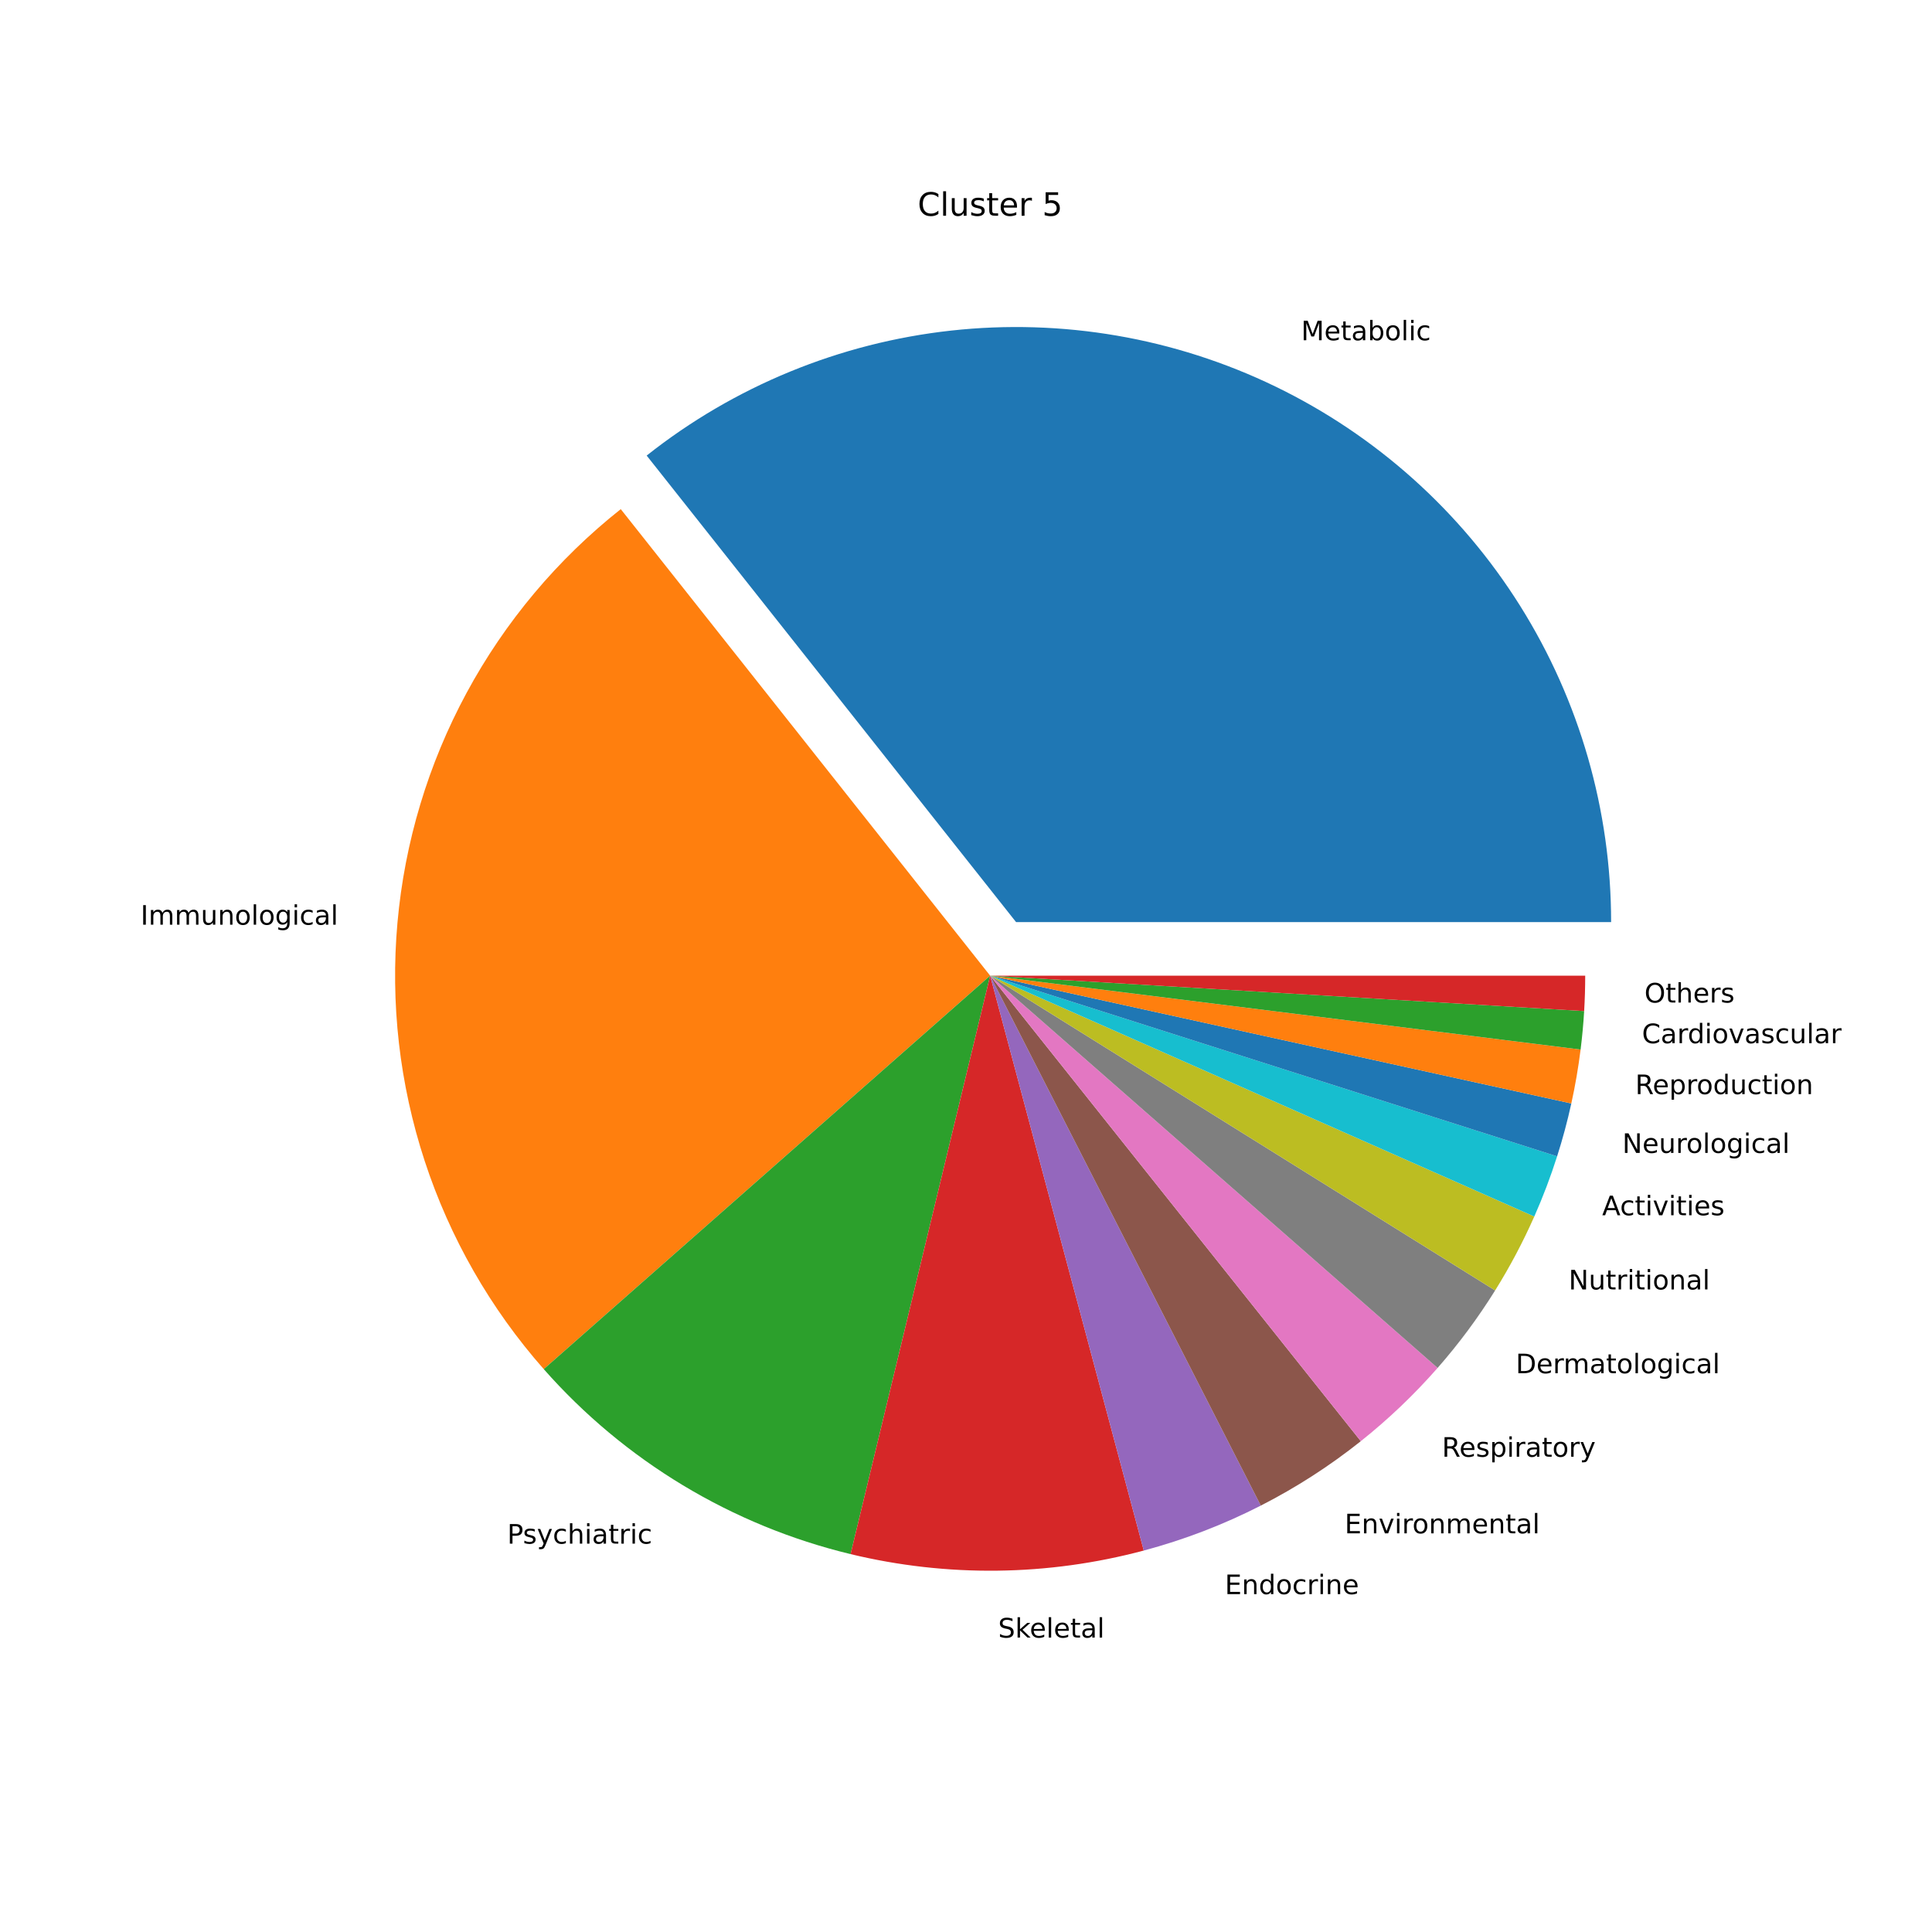
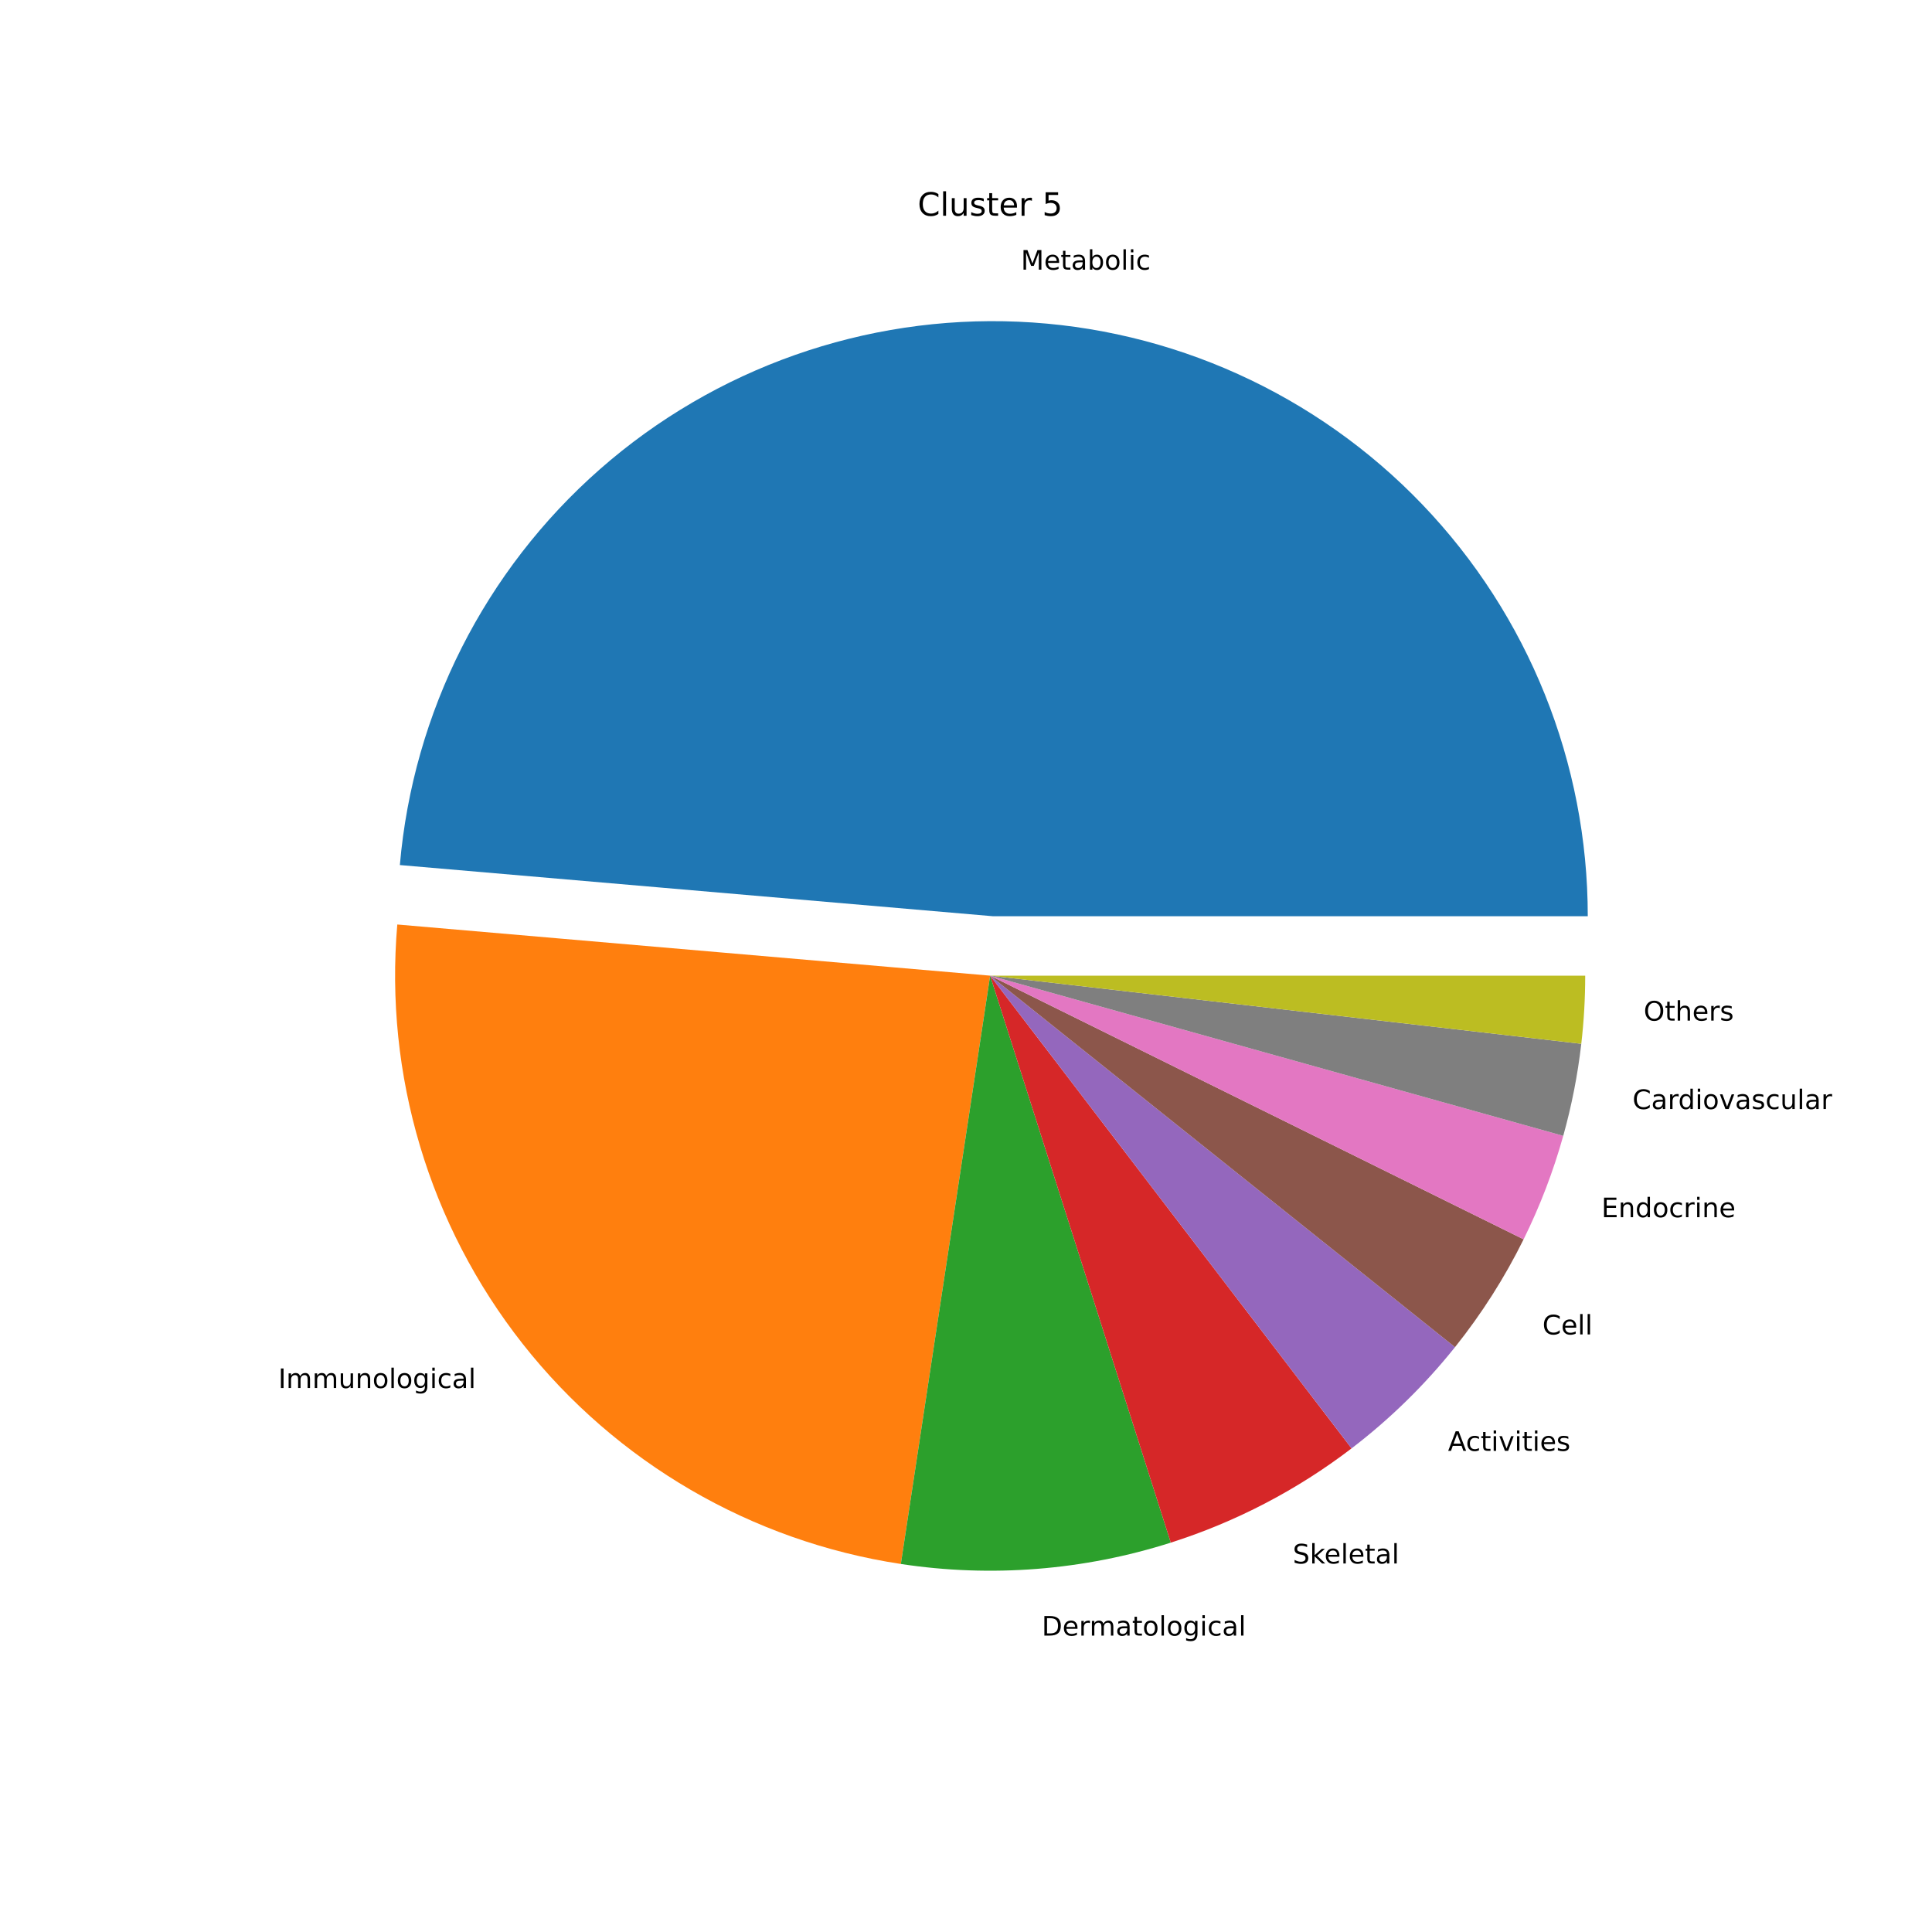
<svg xmlns="http://www.w3.org/2000/svg" xmlns:xlink="http://www.w3.org/1999/xlink" width="720pt" height="720pt" viewBox="0 0 720 720" version="1.1">
  <defs>
    <style type="text/css">*{stroke-linejoin: round; stroke-linecap: butt}</style>
  </defs>
  <g id="figure_1">
    <g id="patch_1">
      <path d="M 0 720 L 720 720  L 720 0  L 0 0  z " style="fill: #ffffff" />
    </g>
    <g id="axes_1">
      <g id="patch_2">
-         <path d="M 600.417 343.637 C 600.417 301.963 588.67 261.122 566.529 225.817  C 544.388 190.512 512.737 162.152 475.222 144.006  C 437.707 125.859 395.826 118.649 354.402 123.207  C 312.979 127.765 273.667 143.908 240.995 169.778  L 378.657 343.637  L 600.417 343.637  z " style="fill: #1f77b4" />
+         <path d="M 591.714 341.445 C 591.714 284.301 569.627 229.313 530.1 188.047  C 490.572 146.78 436.585 122.348 379.495 119.89  C 322.405 117.431 266.517 137.132 223.588 174.848  C 180.659 212.563 153.927 265.449 149.015 322.381  L 369.954 341.445  L 591.714 341.445  z " style="fill: #1f77b4" />
      </g>
      <g id="patch_3">
-         <path d="M 231.339 189.741 C 207.736 208.43 188.184 231.731 173.878 258.221  C 159.572 284.71 150.808 313.838 148.124 343.824  C 145.439 373.81 148.888 404.031 158.261 432.641  C 167.634 461.251 182.736 487.655 202.643 510.239  L 369 363.6  L 231.339 189.741  z " style="fill: #ff7f0e" />
+         <path d="M 148.061 344.536 C 143.219 400.648 159.931 456.549 194.774 500.797  C 229.618 545.044 280.042 574.398 335.724 582.849  L 369 363.6  L 148.061 344.536  z " style="fill: #ff7f0e" />
      </g>
      <g id="patch_4">
-         <path d="M 202.643 510.239 C 217.618 527.228 235.108 541.823 254.502 553.515  C 273.897 565.208 294.969 573.861 316.983 579.173  L 369 363.6  L 202.643 510.239  z " style="fill: #2ca02c" />
+         <path d="M 335.724 582.849 C 352.516 585.398 369.546 586.009 386.478 584.67  C 403.41 583.331 420.133 580.052 436.316 574.896  L 369 363.6  L 335.724 582.849  z " style="fill: #2ca02c" />
      </g>
      <g id="patch_5">
-         <path d="M 316.983 579.173 C 334.895 583.495 353.276 585.568 371.7 585.344  C 390.125 585.119 408.45 582.599 426.251 577.842  L 369 363.6  L 316.983 579.173  z " style="fill: #d62728" />
+         <path d="M 436.316 574.896 C 448.448 571.031 460.224 566.128 471.515 560.242  C 482.805 554.356 493.568 547.509 503.683 539.776  L 369 363.6  L 436.316 574.896  z " style="fill: #d62728" />
      </g>
      <g id="patch_6">
-         <path d="M 426.251 577.842 C 433.789 575.828 441.216 573.417 448.5 570.62  C 455.784 567.823 462.915 564.643 469.864 561.094  L 369 363.6  L 426.251 577.842  z " style="fill: #9467bd" />
+         <path d="M 503.683 539.776 C 510.846 534.3 517.668 528.392 524.112 522.086  C 530.555 515.78 536.608 509.086 542.237 502.043  L 369 363.6  L 503.683 539.776  z " style="fill: #9467bd" />
      </g>
      <g id="patch_7">
-         <path d="M 469.864 561.094 C 476.456 557.727 482.876 554.032 489.099 550.024  C 495.322 546.015 501.34 541.697 507.131 537.086  L 369 363.6  L 469.864 561.094  z " style="fill: #8c564b" />
+         <path d="M 542.237 502.043 C 547.203 495.828 551.832 489.351 556.102 482.64  C 560.372 475.928 564.278 468.992 567.802 461.86  L 369 363.6  L 542.237 502.043  z " style="fill: #8c564b" />
      </g>
      <g id="patch_8">
-         <path d="M 507.131 537.086 C 512.296 532.974 517.274 528.633 522.052 524.076  C 526.829 519.52 531.401 514.753 535.753 509.788  L 369 363.6  L 507.131 537.086  z " style="fill: #e377c2" />
+         <path d="M 567.802 461.86 C 570.857 455.68 573.622 449.361 576.088 442.923  C 578.554 436.485 580.718 429.936 582.574 423.297  L 369 363.6  L 567.802 461.86  z " style="fill: #e377c2" />
      </g>
      <g id="patch_9">
-         <path d="M 535.753 509.788 C 539.709 505.275 543.481 500.604 547.058 495.785  C 550.635 490.966 554.015 486.004 557.19 480.911  L 369 363.6  L 535.753 509.788  z " style="fill: #7f7f7f" />
+         <path d="M 582.574 423.297 C 584.144 417.679 585.492 412.002 586.615 406.278  C 587.737 400.554 588.633 394.788 589.301 388.994  L 369 363.6  L 582.574 423.297  z " style="fill: #7f7f7f" />
      </g>
      <g id="patch_10">
-         <path d="M 557.19 480.911 C 559.942 476.497 562.537 471.988 564.971 467.392  C 567.406 462.796 569.677 458.115 571.783 453.359  L 369 363.6  L 557.19 480.911  z " style="fill: #bcbd22" />
-       </g>
-       <g id="patch_11">
-         <path d="M 571.783 453.359 C 573.402 449.701 574.922 445.999 576.341 442.259  C 577.76 438.518 579.078 434.74 580.292 430.928  L 369 363.6  L 571.783 453.359  z " style="fill: #17becf" />
-       </g>
-       <g id="patch_12">
-         <path d="M 580.292 430.928 C 581.325 427.688 582.282 424.425 583.165 421.141  C 584.047 417.857 584.854 414.553 585.584 411.231  L 369 363.6  L 580.292 430.928  z " style="fill: #1f77b4" />
-       </g>
-       <g id="patch_13">
-         <path d="M 585.584 411.231 C 586.315 407.91 586.969 404.573 587.545 401.221  C 588.122 397.87 588.622 394.506 589.044 391.132  L 369 363.6  L 585.584 411.231  z " style="fill: #ff7f0e" />
-       </g>
-       <g id="patch_14">
-         <path d="M 589.044 391.132 C 589.342 388.75 589.602 386.364 589.822 383.974  C 590.043 381.583 590.224 379.19 590.367 376.794  L 369 363.6  L 589.044 391.132  z " style="fill: #2ca02c" />
-       </g>
-       <g id="patch_15">
-         <path d="M 590.367 376.794 C 590.498 374.597 590.596 372.399 590.662 370.2  C 590.727 368 590.76 365.8 590.76 363.6  L 369 363.6  L 590.367 376.794  z " style="fill: #d62728" />
+         <path d="M 589.301 388.994 C 589.787 384.78 590.152 380.553 590.395 376.318  C 590.638 372.083 590.76 367.842 590.76 363.6  L 369 363.6  L 589.301 388.994  z " style="fill: #bcbd22" />
      </g>
      <g id="matplotlib.axis_1" />
      <g id="matplotlib.axis_2" />
      <g id="text_1">
-         <g transform="translate(484.8786 126.802)scale(0.1 -0.1)">
+         <g transform="translate(380.4487 100.4938)scale(0.1 -0.1)">
          <defs>
            <path id="DejaVuSans-4d" d="M 628 4666 L 1569 4666  L 2759 1491  L 3956 4666  L 4897 4666  L 4897 0  L 4281 0  L 4281 4097  L 3078 897  L 2444 897  L 1241 4097  L 1241 0  L 628 0  L 628 4666  z " transform="scale(0.015625)" />
            <path id="DejaVuSans-65" d="M 3597 1894 L 3597 1613  L 953 1613  Q 991 1019 1311 708  Q 1631 397 2203 397  Q 2534 397 2845 478  Q 3156 559 3463 722  L 3463 178  Q 3153 47 2828 -22  Q 2503 -91 2169 -91  Q 1331 -91 842 396  Q 353 884 353 1716  Q 353 2575 817 3079  Q 1281 3584 2069 3584  Q 2775 3584 3186 3129  Q 3597 2675 3597 1894  z M 3022 2063  Q 3016 2534 2758 2815  Q 2500 3097 2075 3097  Q 1594 3097 1305 2825  Q 1016 2553 972 2059  L 3022 2063  z " transform="scale(0.015625)" />
            <path id="DejaVuSans-74" d="M 1172 4494 L 1172 3500  L 2356 3500  L 2356 3053  L 1172 3053  L 1172 1153  Q 1172 725 1289 603  Q 1406 481 1766 481  L 2356 481  L 2356 0  L 1766 0  Q 1100 0 847 248  Q 594 497 594 1153  L 594 3053  L 172 3053  L 172 3500  L 594 3500  L 594 4494  L 1172 4494  z " transform="scale(0.015625)" />
            <path id="DejaVuSans-61" d="M 2194 1759 Q 1497 1759 1228 1600  Q 959 1441 959 1056  Q 959 750 1161 570  Q 1363 391 1709 391  Q 2188 391 2477 730  Q 2766 1069 2766 1631  L 2766 1759  L 2194 1759  z M 3341 1997  L 3341 0  L 2766 0  L 2766 531  Q 2569 213 2275 61  Q 1981 -91 1556 -91  Q 1019 -91 701 211  Q 384 513 384 1019  Q 384 1609 779 1909  Q 1175 2209 1959 2209  L 2766 2209  L 2766 2266  Q 2766 2663 2505 2880  Q 2244 3097 1772 3097  Q 1472 3097 1187 3025  Q 903 2953 641 2809  L 641 3341  Q 956 3463 1253 3523  Q 1550 3584 1831 3584  Q 2591 3584 2966 3190  Q 3341 2797 3341 1997  z " transform="scale(0.015625)" />
            <path id="DejaVuSans-62" d="M 3116 1747 Q 3116 2381 2855 2742  Q 2594 3103 2138 3103  Q 1681 3103 1420 2742  Q 1159 2381 1159 1747  Q 1159 1113 1420 752  Q 1681 391 2138 391  Q 2594 391 2855 752  Q 3116 1113 3116 1747  z M 1159 2969  Q 1341 3281 1617 3432  Q 1894 3584 2278 3584  Q 2916 3584 3314 3078  Q 3713 2572 3713 1747  Q 3713 922 3314 415  Q 2916 -91 2278 -91  Q 1894 -91 1617 61  Q 1341 213 1159 525  L 1159 0  L 581 0  L 581 4863  L 1159 4863  L 1159 2969  z " transform="scale(0.015625)" />
            <path id="DejaVuSans-6f" d="M 1959 3097 Q 1497 3097 1228 2736  Q 959 2375 959 1747  Q 959 1119 1226 758  Q 1494 397 1959 397  Q 2419 397 2687 759  Q 2956 1122 2956 1747  Q 2956 2369 2687 2733  Q 2419 3097 1959 3097  z M 1959 3584  Q 2709 3584 3137 3096  Q 3566 2609 3566 1747  Q 3566 888 3137 398  Q 2709 -91 1959 -91  Q 1206 -91 779 398  Q 353 888 353 1747  Q 353 2609 779 3096  Q 1206 3584 1959 3584  z " transform="scale(0.015625)" />
            <path id="DejaVuSans-6c" d="M 603 4863 L 1178 4863  L 1178 0  L 603 0  L 603 4863  z " transform="scale(0.015625)" />
            <path id="DejaVuSans-69" d="M 603 3500 L 1178 3500  L 1178 0  L 603 0  L 603 3500  z M 603 4863  L 1178 4863  L 1178 4134  L 603 4134  L 603 4863  z " transform="scale(0.015625)" />
            <path id="DejaVuSans-63" d="M 3122 3366 L 3122 2828  Q 2878 2963 2633 3030  Q 2388 3097 2138 3097  Q 1578 3097 1268 2742  Q 959 2388 959 1747  Q 959 1106 1268 751  Q 1578 397 2138 397  Q 2388 397 2633 464  Q 2878 531 3122 666  L 3122 134  Q 2881 22 2623 -34  Q 2366 -91 2075 -91  Q 1284 -91 818 406  Q 353 903 353 1747  Q 353 2603 823 3093  Q 1294 3584 2113 3584  Q 2378 3584 2631 3529  Q 2884 3475 3122 3366  z " transform="scale(0.015625)" />
          </defs>
          <use xlink:href="#DejaVuSans-4d" />
          <use xlink:href="#DejaVuSans-65" x="86.279" />
          <use xlink:href="#DejaVuSans-74" x="147.803" />
          <use xlink:href="#DejaVuSans-61" x="187.012" />
          <use xlink:href="#DejaVuSans-62" x="248.291" />
          <use xlink:href="#DejaVuSans-6f" x="311.768" />
          <use xlink:href="#DejaVuSans-6c" x="372.949" />
          <use xlink:href="#DejaVuSans-69" x="400.732" />
          <use xlink:href="#DejaVuSans-63" x="428.516" />
        </g>
      </g>
      <g id="text_2">
-         <g transform="translate(52.38277 344.6058)scale(0.1 -0.1)">
+         <g transform="translate(103.6986 517.2756)scale(0.1 -0.1)">
          <defs>
            <path id="DejaVuSans-49" d="M 628 4666 L 1259 4666  L 1259 0  L 628 0  L 628 4666  z " transform="scale(0.015625)" />
            <path id="DejaVuSans-6d" d="M 3328 2828 Q 3544 3216 3844 3400  Q 4144 3584 4550 3584  Q 5097 3584 5394 3201  Q 5691 2819 5691 2113  L 5691 0  L 5113 0  L 5113 2094  Q 5113 2597 4934 2840  Q 4756 3084 4391 3084  Q 3944 3084 3684 2787  Q 3425 2491 3425 1978  L 3425 0  L 2847 0  L 2847 2094  Q 2847 2600 2669 2842  Q 2491 3084 2119 3084  Q 1678 3084 1418 2786  Q 1159 2488 1159 1978  L 1159 0  L 581 0  L 581 3500  L 1159 3500  L 1159 2956  Q 1356 3278 1631 3431  Q 1906 3584 2284 3584  Q 2666 3584 2933 3390  Q 3200 3197 3328 2828  z " transform="scale(0.015625)" />
            <path id="DejaVuSans-75" d="M 544 1381 L 544 3500  L 1119 3500  L 1119 1403  Q 1119 906 1312 657  Q 1506 409 1894 409  Q 2359 409 2629 706  Q 2900 1003 2900 1516  L 2900 3500  L 3475 3500  L 3475 0  L 2900 0  L 2900 538  Q 2691 219 2414 64  Q 2138 -91 1772 -91  Q 1169 -91 856 284  Q 544 659 544 1381  z M 1991 3584  L 1991 3584  z " transform="scale(0.015625)" />
            <path id="DejaVuSans-6e" d="M 3513 2113 L 3513 0  L 2938 0  L 2938 2094  Q 2938 2591 2744 2837  Q 2550 3084 2163 3084  Q 1697 3084 1428 2787  Q 1159 2491 1159 1978  L 1159 0  L 581 0  L 581 3500  L 1159 3500  L 1159 2956  Q 1366 3272 1645 3428  Q 1925 3584 2291 3584  Q 2894 3584 3203 3211  Q 3513 2838 3513 2113  z " transform="scale(0.015625)" />
            <path id="DejaVuSans-67" d="M 2906 1791 Q 2906 2416 2648 2759  Q 2391 3103 1925 3103  Q 1463 3103 1205 2759  Q 947 2416 947 1791  Q 947 1169 1205 825  Q 1463 481 1925 481  Q 2391 481 2648 825  Q 2906 1169 2906 1791  z M 3481 434  Q 3481 -459 3084 -895  Q 2688 -1331 1869 -1331  Q 1566 -1331 1297 -1286  Q 1028 -1241 775 -1147  L 775 -588  Q 1028 -725 1275 -790  Q 1522 -856 1778 -856  Q 2344 -856 2625 -561  Q 2906 -266 2906 331  L 2906 616  Q 2728 306 2450 153  Q 2172 0 1784 0  Q 1141 0 747 490  Q 353 981 353 1791  Q 353 2603 747 3093  Q 1141 3584 1784 3584  Q 2172 3584 2450 3431  Q 2728 3278 2906 2969  L 2906 3500  L 3481 3500  L 3481 434  z " transform="scale(0.015625)" />
          </defs>
          <use xlink:href="#DejaVuSans-49" />
          <use xlink:href="#DejaVuSans-6d" x="29.492" />
          <use xlink:href="#DejaVuSans-6d" x="126.904" />
          <use xlink:href="#DejaVuSans-75" x="224.316" />
          <use xlink:href="#DejaVuSans-6e" x="287.695" />
          <use xlink:href="#DejaVuSans-6f" x="351.074" />
          <use xlink:href="#DejaVuSans-6c" x="412.256" />
          <use xlink:href="#DejaVuSans-6f" x="440.039" />
          <use xlink:href="#DejaVuSans-67" x="501.221" />
          <use xlink:href="#DejaVuSans-69" x="564.697" />
          <use xlink:href="#DejaVuSans-63" x="592.48" />
          <use xlink:href="#DejaVuSans-61" x="647.461" />
          <use xlink:href="#DejaVuSans-6c" x="708.74" />
        </g>
      </g>
      <g id="text_3">
-         <g transform="translate(189.0198 575.2661)scale(0.1 -0.1)">
-           <defs>
-             <path id="DejaVuSans-50" d="M 1259 4147 L 1259 2394  L 2053 2394  Q 2494 2394 2734 2622  Q 2975 2850 2975 3272  Q 2975 3691 2734 3919  Q 2494 4147 2053 4147  L 1259 4147  z M 628 4666  L 2053 4666  Q 2838 4666 3239 4311  Q 3641 3956 3641 3272  Q 3641 2581 3239 2228  Q 2838 1875 2053 1875  L 1259 1875  L 1259 0  L 628 0  L 628 4666  z " transform="scale(0.015625)" />
-             <path id="DejaVuSans-73" d="M 2834 3397 L 2834 2853  Q 2591 2978 2328 3040  Q 2066 3103 1784 3103  Q 1356 3103 1142 2972  Q 928 2841 928 2578  Q 928 2378 1081 2264  Q 1234 2150 1697 2047  L 1894 2003  Q 2506 1872 2764 1633  Q 3022 1394 3022 966  Q 3022 478 2636 193  Q 2250 -91 1575 -91  Q 1294 -91 989 -36  Q 684 19 347 128  L 347 722  Q 666 556 975 473  Q 1284 391 1588 391  Q 1994 391 2212 530  Q 2431 669 2431 922  Q 2431 1156 2273 1281  Q 2116 1406 1581 1522  L 1381 1569  Q 847 1681 609 1914  Q 372 2147 372 2553  Q 372 3047 722 3315  Q 1072 3584 1716 3584  Q 2034 3584 2315 3537  Q 2597 3491 2834 3397  z " transform="scale(0.015625)" />
-             <path id="DejaVuSans-79" d="M 2059 -325 Q 1816 -950 1584 -1140  Q 1353 -1331 966 -1331  L 506 -1331  L 506 -850  L 844 -850  Q 1081 -850 1212 -737  Q 1344 -625 1503 -206  L 1606 56  L 191 3500  L 800 3500  L 1894 763  L 2988 3500  L 3597 3500  L 2059 -325  z " transform="scale(0.015625)" />
-             <path id="DejaVuSans-68" d="M 3513 2113 L 3513 0  L 2938 0  L 2938 2094  Q 2938 2591 2744 2837  Q 2550 3084 2163 3084  Q 1697 3084 1428 2787  Q 1159 2491 1159 1978  L 1159 0  L 581 0  L 581 4863  L 1159 4863  L 1159 2956  Q 1366 3272 1645 3428  Q 1925 3584 2291 3584  Q 2894 3584 3203 3211  Q 3513 2838 3513 2113  z " transform="scale(0.015625)" />
+         <g transform="translate(388.2262 609.5365)scale(0.1 -0.1)">
+           <defs>
+             <path id="DejaVuSans-44" d="M 1259 4147 L 1259 519  L 2022 519  Q 2988 519 3436 956  Q 3884 1394 3884 2338  Q 3884 3275 3436 3711  Q 2988 4147 2022 4147  L 1259 4147  z M 628 4666  L 1925 4666  Q 3281 4666 3915 4102  Q 4550 3538 4550 2338  Q 4550 1131 3912 565  Q 3275 0 1925 0  L 628 0  L 628 4666  z " transform="scale(0.015625)" />
            <path id="DejaVuSans-72" d="M 2631 2963 Q 2534 3019 2420 3045  Q 2306 3072 2169 3072  Q 1681 3072 1420 2755  Q 1159 2438 1159 1844  L 1159 0  L 581 0  L 581 3500  L 1159 3500  L 1159 2956  Q 1341 3275 1631 3429  Q 1922 3584 2338 3584  Q 2397 3584 2469 3576  Q 2541 3569 2628 3553  L 2631 2963  z " transform="scale(0.015625)" />
-           </defs>
-           <use xlink:href="#DejaVuSans-50" />
-           <use xlink:href="#DejaVuSans-73" x="58.553" />
-           <use xlink:href="#DejaVuSans-79" x="110.652" />
-           <use xlink:href="#DejaVuSans-63" x="169.832" />
-           <use xlink:href="#DejaVuSans-68" x="224.812" />
-           <use xlink:href="#DejaVuSans-69" x="288.191" />
-           <use xlink:href="#DejaVuSans-61" x="315.975" />
-           <use xlink:href="#DejaVuSans-74" x="377.254" />
-           <use xlink:href="#DejaVuSans-72" x="416.463" />
-           <use xlink:href="#DejaVuSans-69" x="457.576" />
-           <use xlink:href="#DejaVuSans-63" x="485.359" />
-         </g>
-       </g>
-       <g id="text_4">
-         <g transform="translate(371.9703 610.2773)scale(0.1 -0.1)">
-           <defs>
-             <path id="DejaVuSans-53" d="M 3425 4513 L 3425 3897  Q 3066 4069 2747 4153  Q 2428 4238 2131 4238  Q 1616 4238 1336 4038  Q 1056 3838 1056 3469  Q 1056 3159 1242 3001  Q 1428 2844 1947 2747  L 2328 2669  Q 3034 2534 3370 2195  Q 3706 1856 3706 1288  Q 3706 609 3251 259  Q 2797 -91 1919 -91  Q 1588 -91 1214 -16  Q 841 59 441 206  L 441 856  Q 825 641 1194 531  Q 1563 422 1919 422  Q 2459 422 2753 634  Q 3047 847 3047 1241  Q 3047 1584 2836 1778  Q 2625 1972 2144 2069  L 1759 2144  Q 1053 2284 737 2584  Q 422 2884 422 3419  Q 422 4038 858 4394  Q 1294 4750 2059 4750  Q 2388 4750 2728 4690  Q 3069 4631 3425 4513  z " transform="scale(0.015625)" />
-             <path id="DejaVuSans-6b" d="M 581 4863 L 1159 4863  L 1159 1991  L 2875 3500  L 3609 3500  L 1753 1863  L 3688 0  L 2938 0  L 1159 1709  L 1159 0  L 581 0  L 581 4863  z " transform="scale(0.015625)" />
-           </defs>
-           <use xlink:href="#DejaVuSans-53" />
-           <use xlink:href="#DejaVuSans-6b" x="63.477" />
-           <use xlink:href="#DejaVuSans-65" x="117.762" />
-           <use xlink:href="#DejaVuSans-6c" x="179.285" />
-           <use xlink:href="#DejaVuSans-65" x="207.068" />
-           <use xlink:href="#DejaVuSans-74" x="268.592" />
-           <use xlink:href="#DejaVuSans-61" x="307.801" />
-           <use xlink:href="#DejaVuSans-6c" x="369.08" />
-         </g>
-       </g>
-       <g id="text_5">
-         <g transform="translate(456.4496 594.0814)scale(0.1 -0.1)">
-           <defs>
-             <path id="DejaVuSans-45" d="M 628 4666 L 3578 4666  L 3578 4134  L 1259 4134  L 1259 2753  L 3481 2753  L 3481 2222  L 1259 2222  L 1259 531  L 3634 531  L 3634 0  L 628 0  L 628 4666  z " transform="scale(0.015625)" />
-             <path id="DejaVuSans-64" d="M 2906 2969 L 2906 4863  L 3481 4863  L 3481 0  L 2906 0  L 2906 525  Q 2725 213 2448 61  Q 2172 -91 1784 -91  Q 1150 -91 751 415  Q 353 922 353 1747  Q 353 2572 751 3078  Q 1150 3584 1784 3584  Q 2172 3584 2448 3432  Q 2725 3281 2906 2969  z M 947 1747  Q 947 1113 1208 752  Q 1469 391 1925 391  Q 2381 391 2643 752  Q 2906 1113 2906 1747  Q 2906 2381 2643 2742  Q 2381 3103 1925 3103  Q 1469 3103 1208 2742  Q 947 2381 947 1747  z " transform="scale(0.015625)" />
-           </defs>
-           <use xlink:href="#DejaVuSans-45" />
-           <use xlink:href="#DejaVuSans-6e" x="63.184" />
-           <use xlink:href="#DejaVuSans-64" x="126.562" />
-           <use xlink:href="#DejaVuSans-6f" x="190.039" />
-           <use xlink:href="#DejaVuSans-63" x="251.221" />
-           <use xlink:href="#DejaVuSans-72" x="306.201" />
-           <use xlink:href="#DejaVuSans-69" x="347.314" />
-           <use xlink:href="#DejaVuSans-6e" x="375.098" />
-           <use xlink:href="#DejaVuSans-65" x="438.477" />
-         </g>
-       </g>
-       <g id="text_6">
-         <g transform="translate(501.1088 571.4253)scale(0.1 -0.1)">
-           <defs>
-             <path id="DejaVuSans-76" d="M 191 3500 L 800 3500  L 1894 563  L 2988 3500  L 3597 3500  L 2284 0  L 1503 0  L 191 3500  z " transform="scale(0.015625)" />
-           </defs>
-           <use xlink:href="#DejaVuSans-45" />
-           <use xlink:href="#DejaVuSans-6e" x="63.184" />
-           <use xlink:href="#DejaVuSans-76" x="126.562" />
-           <use xlink:href="#DejaVuSans-69" x="185.742" />
-           <use xlink:href="#DejaVuSans-72" x="213.525" />
-           <use xlink:href="#DejaVuSans-6f" x="252.389" />
-           <use xlink:href="#DejaVuSans-6e" x="313.57" />
-           <use xlink:href="#DejaVuSans-6d" x="376.949" />
-           <use xlink:href="#DejaVuSans-65" x="474.361" />
-           <use xlink:href="#DejaVuSans-6e" x="535.885" />
-           <use xlink:href="#DejaVuSans-74" x="599.264" />
-           <use xlink:href="#DejaVuSans-61" x="638.473" />
-           <use xlink:href="#DejaVuSans-6c" x="699.752" />
-         </g>
-       </g>
-       <g id="text_7">
-         <g transform="translate(537.3568 542.8835)scale(0.1 -0.1)">
-           <defs>
-             <path id="DejaVuSans-52" d="M 2841 2188 Q 3044 2119 3236 1894  Q 3428 1669 3622 1275  L 4263 0  L 3584 0  L 2988 1197  Q 2756 1666 2539 1819  Q 2322 1972 1947 1972  L 1259 1972  L 1259 0  L 628 0  L 628 4666  L 2053 4666  Q 2853 4666 3247 4331  Q 3641 3997 3641 3322  Q 3641 2881 3436 2590  Q 3231 2300 2841 2188  z M 1259 4147  L 1259 2491  L 2053 2491  Q 2509 2491 2742 2702  Q 2975 2913 2975 3322  Q 2975 3731 2742 3939  Q 2509 4147 2053 4147  L 1259 4147  z " transform="scale(0.015625)" />
-             <path id="DejaVuSans-70" d="M 1159 525 L 1159 -1331  L 581 -1331  L 581 3500  L 1159 3500  L 1159 2969  Q 1341 3281 1617 3432  Q 1894 3584 2278 3584  Q 2916 3584 3314 3078  Q 3713 2572 3713 1747  Q 3713 922 3314 415  Q 2916 -91 2278 -91  Q 1894 -91 1617 61  Q 1341 213 1159 525  z M 3116 1747  Q 3116 2381 2855 2742  Q 2594 3103 2138 3103  Q 1681 3103 1420 2742  Q 1159 2381 1159 1747  Q 1159 1113 1420 752  Q 1681 391 2138 391  Q 2594 391 2855 752  Q 3116 1113 3116 1747  z " transform="scale(0.015625)" />
-           </defs>
-           <use xlink:href="#DejaVuSans-52" />
-           <use xlink:href="#DejaVuSans-65" x="64.982" />
-           <use xlink:href="#DejaVuSans-73" x="126.506" />
-           <use xlink:href="#DejaVuSans-70" x="178.605" />
-           <use xlink:href="#DejaVuSans-69" x="242.082" />
-           <use xlink:href="#DejaVuSans-72" x="269.865" />
-           <use xlink:href="#DejaVuSans-61" x="310.979" />
-           <use xlink:href="#DejaVuSans-74" x="372.258" />
-           <use xlink:href="#DejaVuSans-6f" x="411.467" />
-           <use xlink:href="#DejaVuSans-72" x="472.648" />
-           <use xlink:href="#DejaVuSans-79" x="513.762" />
-         </g>
-       </g>
-       <g id="text_8">
-         <g transform="translate(564.8636 511.763)scale(0.1 -0.1)">
-           <defs>
-             <path id="DejaVuSans-44" d="M 1259 4147 L 1259 519  L 2022 519  Q 2988 519 3436 956  Q 3884 1394 3884 2338  Q 3884 3275 3436 3711  Q 2988 4147 2022 4147  L 1259 4147  z M 628 4666  L 1925 4666  Q 3281 4666 3915 4102  Q 4550 3538 4550 2338  Q 4550 1131 3912 565  Q 3275 0 1925 0  L 628 0  L 628 4666  z " transform="scale(0.015625)" />
          </defs>
          <use xlink:href="#DejaVuSans-44" />
          <use xlink:href="#DejaVuSans-65" x="77.002" />
          <use xlink:href="#DejaVuSans-72" x="138.525" />
          <use xlink:href="#DejaVuSans-6d" x="177.889" />
          <use xlink:href="#DejaVuSans-61" x="275.301" />
          <use xlink:href="#DejaVuSans-74" x="336.58" />
          <use xlink:href="#DejaVuSans-6f" x="375.789" />
          <use xlink:href="#DejaVuSans-6c" x="436.971" />
          <use xlink:href="#DejaVuSans-6f" x="464.754" />
          <use xlink:href="#DejaVuSans-67" x="525.936" />
          <use xlink:href="#DejaVuSans-69" x="589.412" />
          <use xlink:href="#DejaVuSans-63" x="617.195" />
          <use xlink:href="#DejaVuSans-61" x="672.176" />
          <use xlink:href="#DejaVuSans-6c" x="733.455" />
        </g>
      </g>
-       <g id="text_9">
-         <g transform="translate(584.5684 480.5306)scale(0.1 -0.1)">
-           <defs>
-             <path id="DejaVuSans-4e" d="M 628 4666 L 1478 4666  L 3547 763  L 3547 4666  L 4159 4666  L 4159 0  L 3309 0  L 1241 3903  L 1241 0  L 628 0  L 628 4666  z " transform="scale(0.015625)" />
-           </defs>
-           <use xlink:href="#DejaVuSans-4e" />
-           <use xlink:href="#DejaVuSans-75" x="74.805" />
-           <use xlink:href="#DejaVuSans-74" x="138.184" />
-           <use xlink:href="#DejaVuSans-72" x="177.393" />
-           <use xlink:href="#DejaVuSans-69" x="218.506" />
-           <use xlink:href="#DejaVuSans-74" x="246.289" />
-           <use xlink:href="#DejaVuSans-69" x="285.498" />
-           <use xlink:href="#DejaVuSans-6f" x="313.281" />
-           <use xlink:href="#DejaVuSans-6e" x="374.463" />
-           <use xlink:href="#DejaVuSans-61" x="437.842" />
-           <use xlink:href="#DejaVuSans-6c" x="499.121" />
-         </g>
-       </g>
-       <g id="text_10">
-         <g transform="translate(597.0751 452.884)scale(0.1 -0.1)">
+       <g id="text_4">
+         <g transform="translate(481.7664 582.6659)scale(0.1 -0.1)">
+           <defs>
+             <path id="DejaVuSans-53" d="M 3425 4513 L 3425 3897  Q 3066 4069 2747 4153  Q 2428 4238 2131 4238  Q 1616 4238 1336 4038  Q 1056 3838 1056 3469  Q 1056 3159 1242 3001  Q 1428 2844 1947 2747  L 2328 2669  Q 3034 2534 3370 2195  Q 3706 1856 3706 1288  Q 3706 609 3251 259  Q 2797 -91 1919 -91  Q 1588 -91 1214 -16  Q 841 59 441 206  L 441 856  Q 825 641 1194 531  Q 1563 422 1919 422  Q 2459 422 2753 634  Q 3047 847 3047 1241  Q 3047 1584 2836 1778  Q 2625 1972 2144 2069  L 1759 2144  Q 1053 2284 737 2584  Q 422 2884 422 3419  Q 422 4038 858 4394  Q 1294 4750 2059 4750  Q 2388 4750 2728 4690  Q 3069 4631 3425 4513  z " transform="scale(0.015625)" />
+             <path id="DejaVuSans-6b" d="M 581 4863 L 1159 4863  L 1159 1991  L 2875 3500  L 3609 3500  L 1753 1863  L 3688 0  L 2938 0  L 1159 1709  L 1159 0  L 581 0  L 581 4863  z " transform="scale(0.015625)" />
+           </defs>
+           <use xlink:href="#DejaVuSans-53" />
+           <use xlink:href="#DejaVuSans-6b" x="63.477" />
+           <use xlink:href="#DejaVuSans-65" x="117.762" />
+           <use xlink:href="#DejaVuSans-6c" x="179.285" />
+           <use xlink:href="#DejaVuSans-65" x="207.068" />
+           <use xlink:href="#DejaVuSans-74" x="268.592" />
+           <use xlink:href="#DejaVuSans-61" x="307.801" />
+           <use xlink:href="#DejaVuSans-6c" x="369.08" />
+         </g>
+       </g>
+       <g id="text_5">
+         <g transform="translate(539.623 540.694)scale(0.1 -0.1)">
          <defs>
            <path id="DejaVuSans-41" d="M 2188 4044 L 1331 1722  L 3047 1722  L 2188 4044  z M 1831 4666  L 2547 4666  L 4325 0  L 3669 0  L 3244 1197  L 1141 1197  L 716 0  L 50 0  L 1831 4666  z " transform="scale(0.015625)" />
+             <path id="DejaVuSans-76" d="M 191 3500 L 800 3500  L 1894 563  L 2988 3500  L 3597 3500  L 2284 0  L 1503 0  L 191 3500  z " transform="scale(0.015625)" />
+             <path id="DejaVuSans-73" d="M 2834 3397 L 2834 2853  Q 2591 2978 2328 3040  Q 2066 3103 1784 3103  Q 1356 3103 1142 2972  Q 928 2841 928 2578  Q 928 2378 1081 2264  Q 1234 2150 1697 2047  L 1894 2003  Q 2506 1872 2764 1633  Q 3022 1394 3022 966  Q 3022 478 2636 193  Q 2250 -91 1575 -91  Q 1294 -91 989 -36  Q 684 19 347 128  L 347 722  Q 666 556 975 473  Q 1284 391 1588 391  Q 1994 391 2212 530  Q 2431 669 2431 922  Q 2431 1156 2273 1281  Q 2116 1406 1581 1522  L 1381 1569  Q 847 1681 609 1914  Q 372 2147 372 2553  Q 372 3047 722 3315  Q 1072 3584 1716 3584  Q 2034 3584 2315 3537  Q 2597 3491 2834 3397  z " transform="scale(0.015625)" />
          </defs>
          <use xlink:href="#DejaVuSans-41" />
          <use xlink:href="#DejaVuSans-63" x="66.658" />
          <use xlink:href="#DejaVuSans-74" x="121.639" />
          <use xlink:href="#DejaVuSans-69" x="160.848" />
          <use xlink:href="#DejaVuSans-76" x="188.631" />
          <use xlink:href="#DejaVuSans-69" x="247.811" />
          <use xlink:href="#DejaVuSans-74" x="275.594" />
          <use xlink:href="#DejaVuSans-69" x="314.803" />
          <use xlink:href="#DejaVuSans-65" x="342.586" />
          <use xlink:href="#DejaVuSans-73" x="404.109" />
        </g>
      </g>
-       <g id="text_11">
-         <g transform="translate(604.5813 429.654)scale(0.1 -0.1)">
-           <use xlink:href="#DejaVuSans-4e" />
-           <use xlink:href="#DejaVuSans-65" x="74.805" />
-           <use xlink:href="#DejaVuSans-75" x="136.328" />
-           <use xlink:href="#DejaVuSans-72" x="199.707" />
-           <use xlink:href="#DejaVuSans-6f" x="238.57" />
-           <use xlink:href="#DejaVuSans-6c" x="299.752" />
-           <use xlink:href="#DejaVuSans-6f" x="327.535" />
-           <use xlink:href="#DejaVuSans-67" x="388.717" />
-           <use xlink:href="#DejaVuSans-69" x="452.193" />
-           <use xlink:href="#DejaVuSans-63" x="479.977" />
-           <use xlink:href="#DejaVuSans-61" x="534.957" />
-           <use xlink:href="#DejaVuSans-6c" x="596.236" />
-         </g>
-       </g>
-       <g id="text_12">
-         <g transform="translate(609.4 407.743)scale(0.1 -0.1)">
-           <use xlink:href="#DejaVuSans-52" />
-           <use xlink:href="#DejaVuSans-65" x="64.982" />
-           <use xlink:href="#DejaVuSans-70" x="126.506" />
-           <use xlink:href="#DejaVuSans-72" x="189.982" />
-           <use xlink:href="#DejaVuSans-6f" x="228.846" />
-           <use xlink:href="#DejaVuSans-64" x="290.027" />
-           <use xlink:href="#DejaVuSans-75" x="353.504" />
-           <use xlink:href="#DejaVuSans-63" x="416.883" />
-           <use xlink:href="#DejaVuSans-74" x="471.863" />
-           <use xlink:href="#DejaVuSans-69" x="511.072" />
-           <use xlink:href="#DejaVuSans-6f" x="538.855" />
-           <use xlink:href="#DejaVuSans-6e" x="600.037" />
-         </g>
-       </g>
-       <g id="text_13">
-         <g transform="translate(611.9043 388.7703)scale(0.1 -0.1)">
+       <g id="text_6">
+         <g transform="translate(574.8118 497.3031)scale(0.1 -0.1)">
          <defs>
            <path id="DejaVuSans-43" d="M 4122 4306 L 4122 3641  Q 3803 3938 3442 4084  Q 3081 4231 2675 4231  Q 1875 4231 1450 3742  Q 1025 3253 1025 2328  Q 1025 1406 1450 917  Q 1875 428 2675 428  Q 3081 428 3442 575  Q 3803 722 4122 1019  L 4122 359  Q 3791 134 3420 21  Q 3050 -91 2638 -91  Q 1578 -91 968 557  Q 359 1206 359 2328  Q 359 3453 968 4101  Q 1578 4750 2638 4750  Q 3056 4750 3426 4639  Q 3797 4528 4122 4306  z " transform="scale(0.015625)" />
          </defs>
+           <use xlink:href="#DejaVuSans-43" />
+           <use xlink:href="#DejaVuSans-65" x="69.824" />
+           <use xlink:href="#DejaVuSans-6c" x="131.348" />
+           <use xlink:href="#DejaVuSans-6c" x="159.131" />
+         </g>
+       </g>
+       <g id="text_7">
+         <g transform="translate(596.7965 453.6149)scale(0.1 -0.1)">
+           <defs>
+             <path id="DejaVuSans-45" d="M 628 4666 L 3578 4666  L 3578 4134  L 1259 4134  L 1259 2753  L 3481 2753  L 3481 2222  L 1259 2222  L 1259 531  L 3634 531  L 3634 0  L 628 0  L 628 4666  z " transform="scale(0.015625)" />
+             <path id="DejaVuSans-64" d="M 2906 2969 L 2906 4863  L 3481 4863  L 3481 0  L 2906 0  L 2906 525  Q 2725 213 2448 61  Q 2172 -91 1784 -91  Q 1150 -91 751 415  Q 353 922 353 1747  Q 353 2572 751 3078  Q 1150 3584 1784 3584  Q 2172 3584 2448 3432  Q 2725 3281 2906 2969  z M 947 1747  Q 947 1113 1208 752  Q 1469 391 1925 391  Q 2381 391 2643 752  Q 2906 1113 2906 1747  Q 2906 2381 2643 2742  Q 2381 3103 1925 3103  Q 1469 3103 1208 2742  Q 947 2381 947 1747  z " transform="scale(0.015625)" />
+           </defs>
+           <use xlink:href="#DejaVuSans-45" />
+           <use xlink:href="#DejaVuSans-6e" x="63.184" />
+           <use xlink:href="#DejaVuSans-64" x="126.562" />
+           <use xlink:href="#DejaVuSans-6f" x="190.039" />
+           <use xlink:href="#DejaVuSans-63" x="251.221" />
+           <use xlink:href="#DejaVuSans-72" x="306.201" />
+           <use xlink:href="#DejaVuSans-69" x="347.314" />
+           <use xlink:href="#DejaVuSans-6e" x="375.098" />
+           <use xlink:href="#DejaVuSans-65" x="438.477" />
+         </g>
+       </g>
+       <g id="text_8">
+         <g transform="translate(608.376 413.3053)scale(0.1 -0.1)">
          <use xlink:href="#DejaVuSans-43" />
          <use xlink:href="#DejaVuSans-61" x="69.824" />
          <use xlink:href="#DejaVuSans-72" x="131.104" />
          <use xlink:href="#DejaVuSans-64" x="170.467" />
          <use xlink:href="#DejaVuSans-69" x="233.943" />
          <use xlink:href="#DejaVuSans-6f" x="261.727" />
          <use xlink:href="#DejaVuSans-76" x="322.908" />
          <use xlink:href="#DejaVuSans-61" x="382.088" />
          <use xlink:href="#DejaVuSans-73" x="443.367" />
          <use xlink:href="#DejaVuSans-63" x="495.467" />
          <use xlink:href="#DejaVuSans-75" x="550.447" />
          <use xlink:href="#DejaVuSans-6c" x="613.826" />
          <use xlink:href="#DejaVuSans-61" x="641.609" />
          <use xlink:href="#DejaVuSans-72" x="702.889" />
        </g>
      </g>
-       <g id="text_14">
-         <g transform="translate(612.8279 373.6191)scale(0.1 -0.1)">
+       <g id="text_9">
+         <g transform="translate(612.5345 380.3489)scale(0.1 -0.1)">
          <defs>
            <path id="DejaVuSans-4f" d="M 2522 4238 Q 1834 4238 1429 3725  Q 1025 3213 1025 2328  Q 1025 1447 1429 934  Q 1834 422 2522 422  Q 3209 422 3611 934  Q 4013 1447 4013 2328  Q 4013 3213 3611 3725  Q 3209 4238 2522 4238  z M 2522 4750  Q 3503 4750 4090 4092  Q 4678 3434 4678 2328  Q 4678 1225 4090 567  Q 3503 -91 2522 -91  Q 1538 -91 948 565  Q 359 1222 359 2328  Q 359 3434 948 4092  Q 1538 4750 2522 4750  z " transform="scale(0.015625)" />
+             <path id="DejaVuSans-68" d="M 3513 2113 L 3513 0  L 2938 0  L 2938 2094  Q 2938 2591 2744 2837  Q 2550 3084 2163 3084  Q 1697 3084 1428 2787  Q 1159 2491 1159 1978  L 1159 0  L 581 0  L 581 4863  L 1159 4863  L 1159 2956  Q 1366 3272 1645 3428  Q 1925 3584 2291 3584  Q 2894 3584 3203 3211  Q 3513 2838 3513 2113  z " transform="scale(0.015625)" />
          </defs>
          <use xlink:href="#DejaVuSans-4f" />
          <use xlink:href="#DejaVuSans-74" x="78.711" />
          <use xlink:href="#DejaVuSans-68" x="117.92" />
          <use xlink:href="#DejaVuSans-65" x="181.299" />
          <use xlink:href="#DejaVuSans-72" x="242.822" />
          <use xlink:href="#DejaVuSans-73" x="283.936" />
        </g>
      </g>
-       <g id="text_15">
+       <g id="text_10">
        <g transform="translate(341.9803 80.4)scale(0.12 -0.12)">
          <defs>
            <path id="DejaVuSans-20" transform="scale(0.015625)" />
            <path id="DejaVuSans-35" d="M 691 4666 L 3169 4666  L 3169 4134  L 1269 4134  L 1269 2991  Q 1406 3038 1543 3061  Q 1681 3084 1819 3084  Q 2600 3084 3056 2656  Q 3513 2228 3513 1497  Q 3513 744 3044 326  Q 2575 -91 1722 -91  Q 1428 -91 1123 -41  Q 819 9 494 109  L 494 744  Q 775 591 1075 516  Q 1375 441 1709 441  Q 2250 441 2565 725  Q 2881 1009 2881 1497  Q 2881 1984 2565 2268  Q 2250 2553 1709 2553  Q 1456 2553 1204 2497  Q 953 2441 691 2322  L 691 4666  z " transform="scale(0.015625)" />
          </defs>
          <use xlink:href="#DejaVuSans-43" />
          <use xlink:href="#DejaVuSans-6c" x="69.824" />
          <use xlink:href="#DejaVuSans-75" x="97.607" />
          <use xlink:href="#DejaVuSans-73" x="160.986" />
          <use xlink:href="#DejaVuSans-74" x="213.086" />
          <use xlink:href="#DejaVuSans-65" x="252.295" />
          <use xlink:href="#DejaVuSans-72" x="313.818" />
          <use xlink:href="#DejaVuSans-20" x="354.932" />
          <use xlink:href="#DejaVuSans-35" x="386.719" />
        </g>
      </g>
    </g>
  </g>
</svg>
